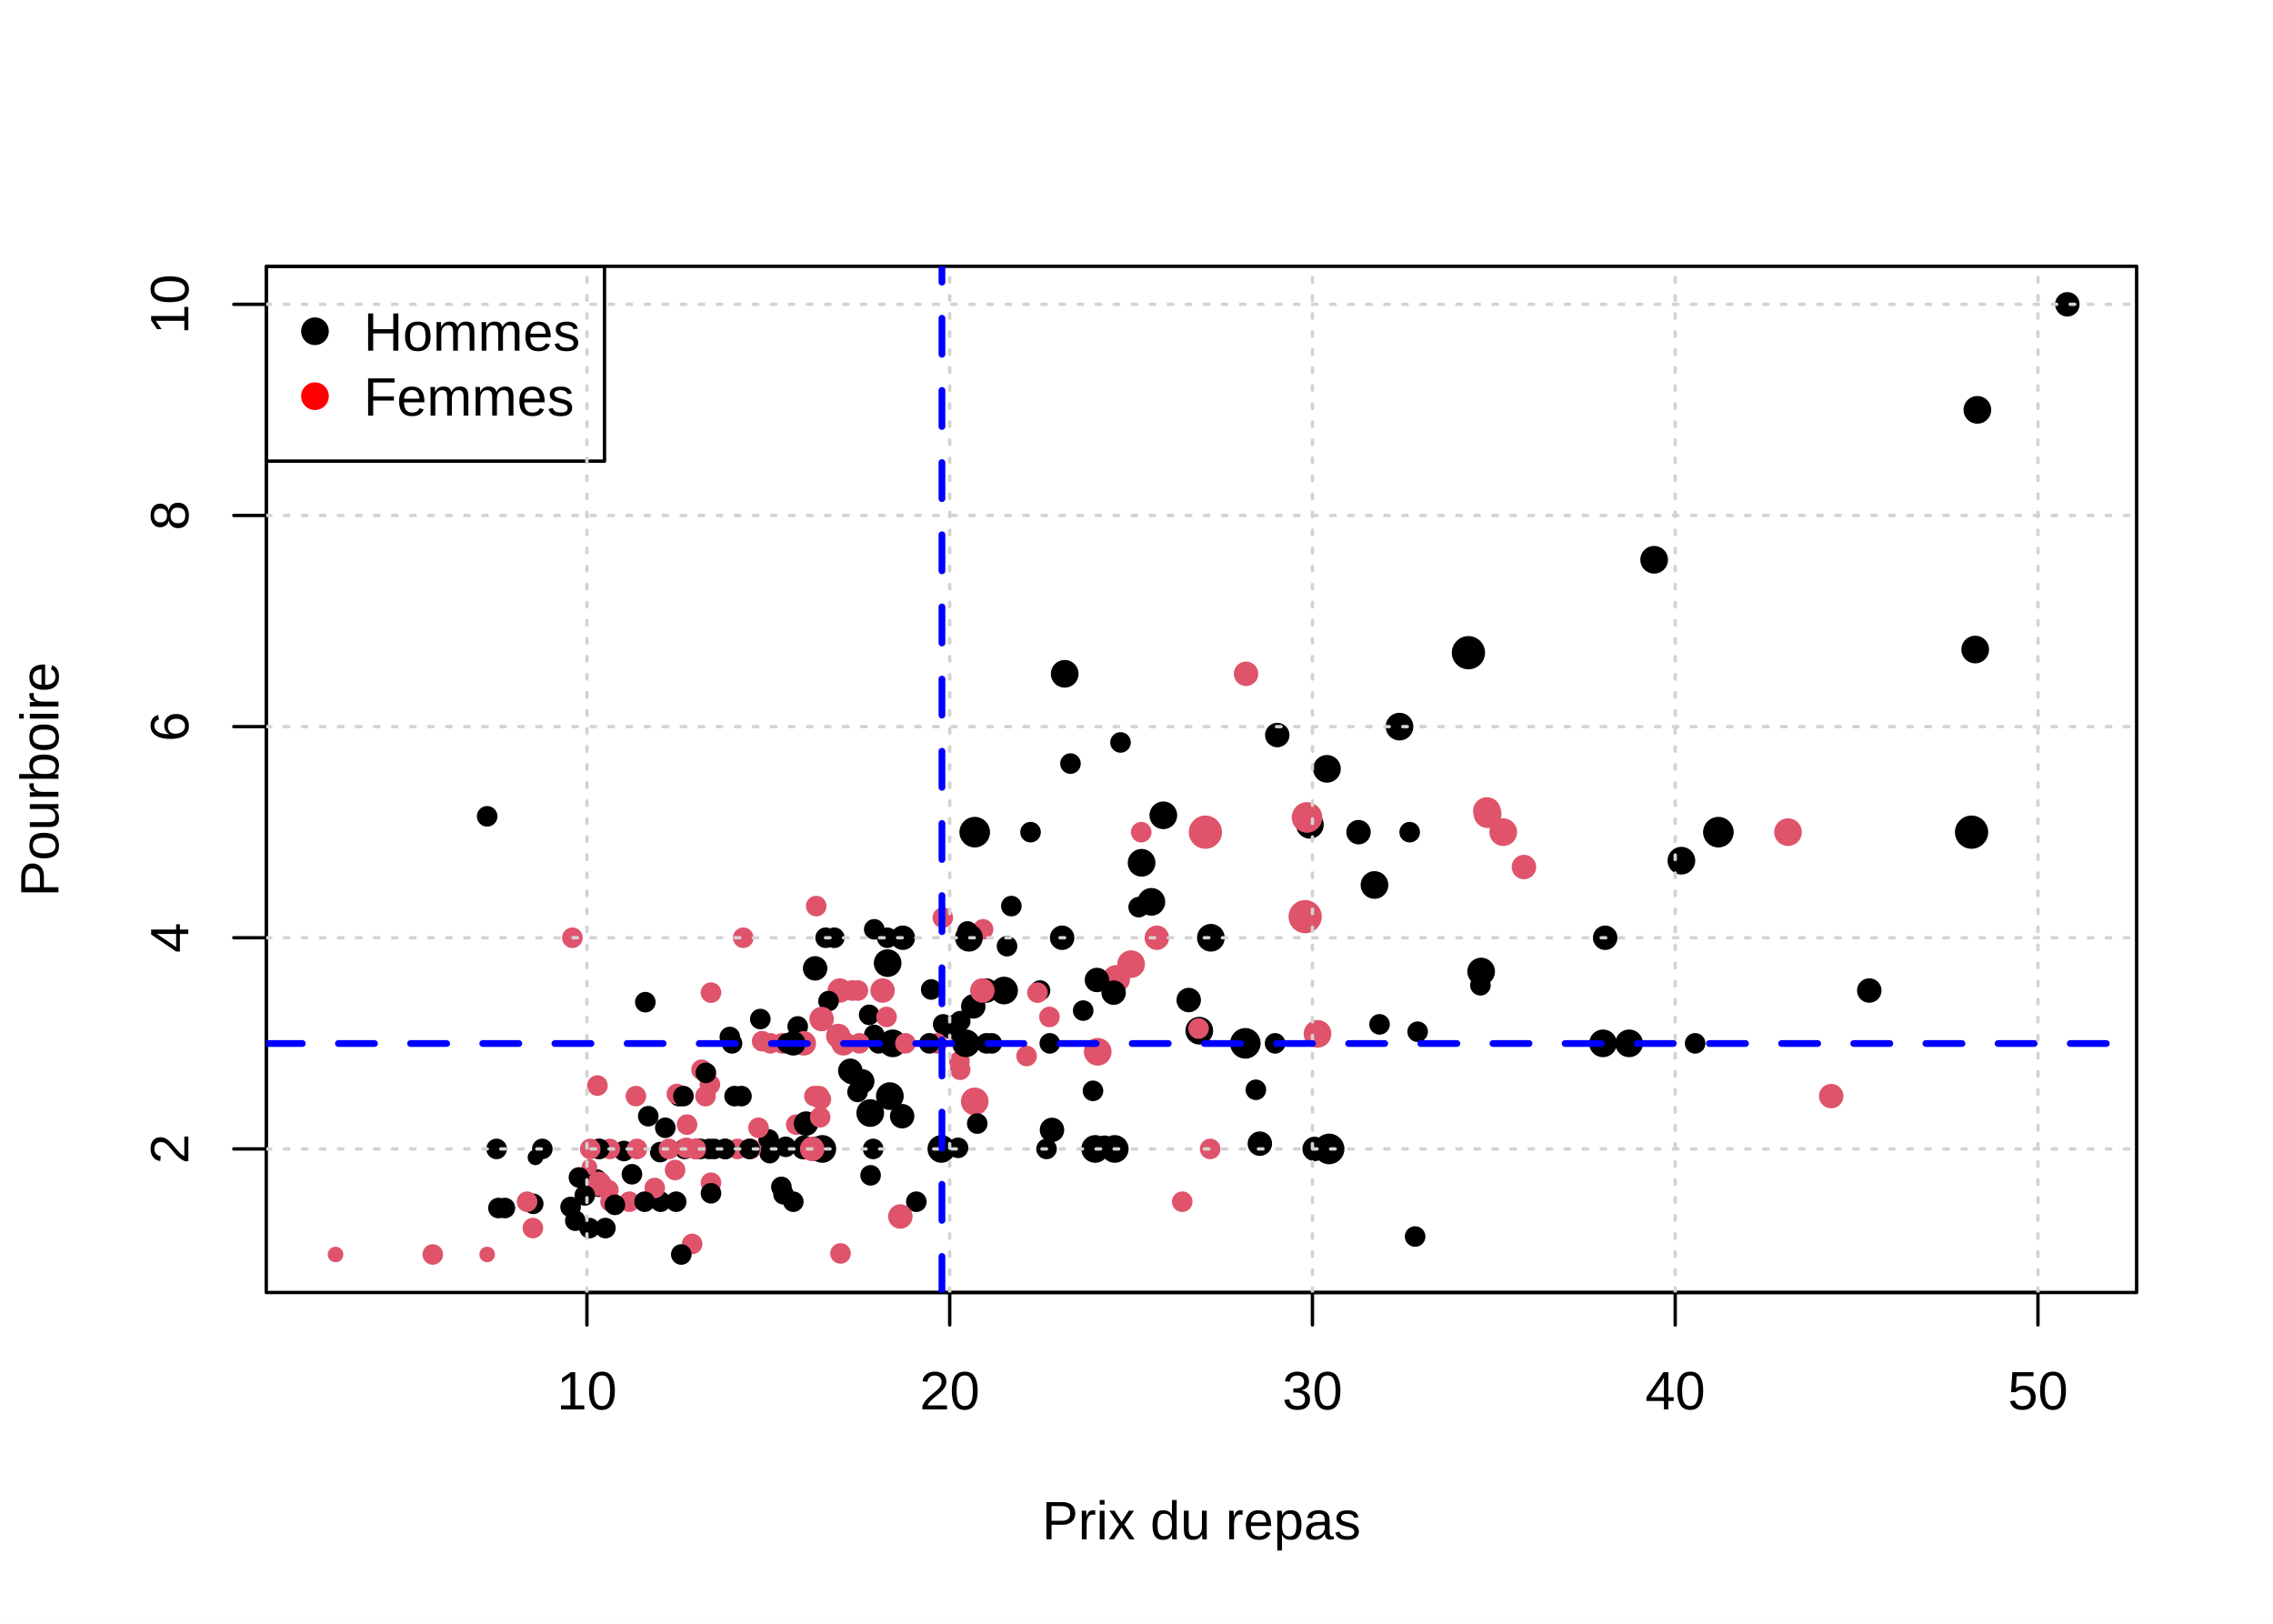
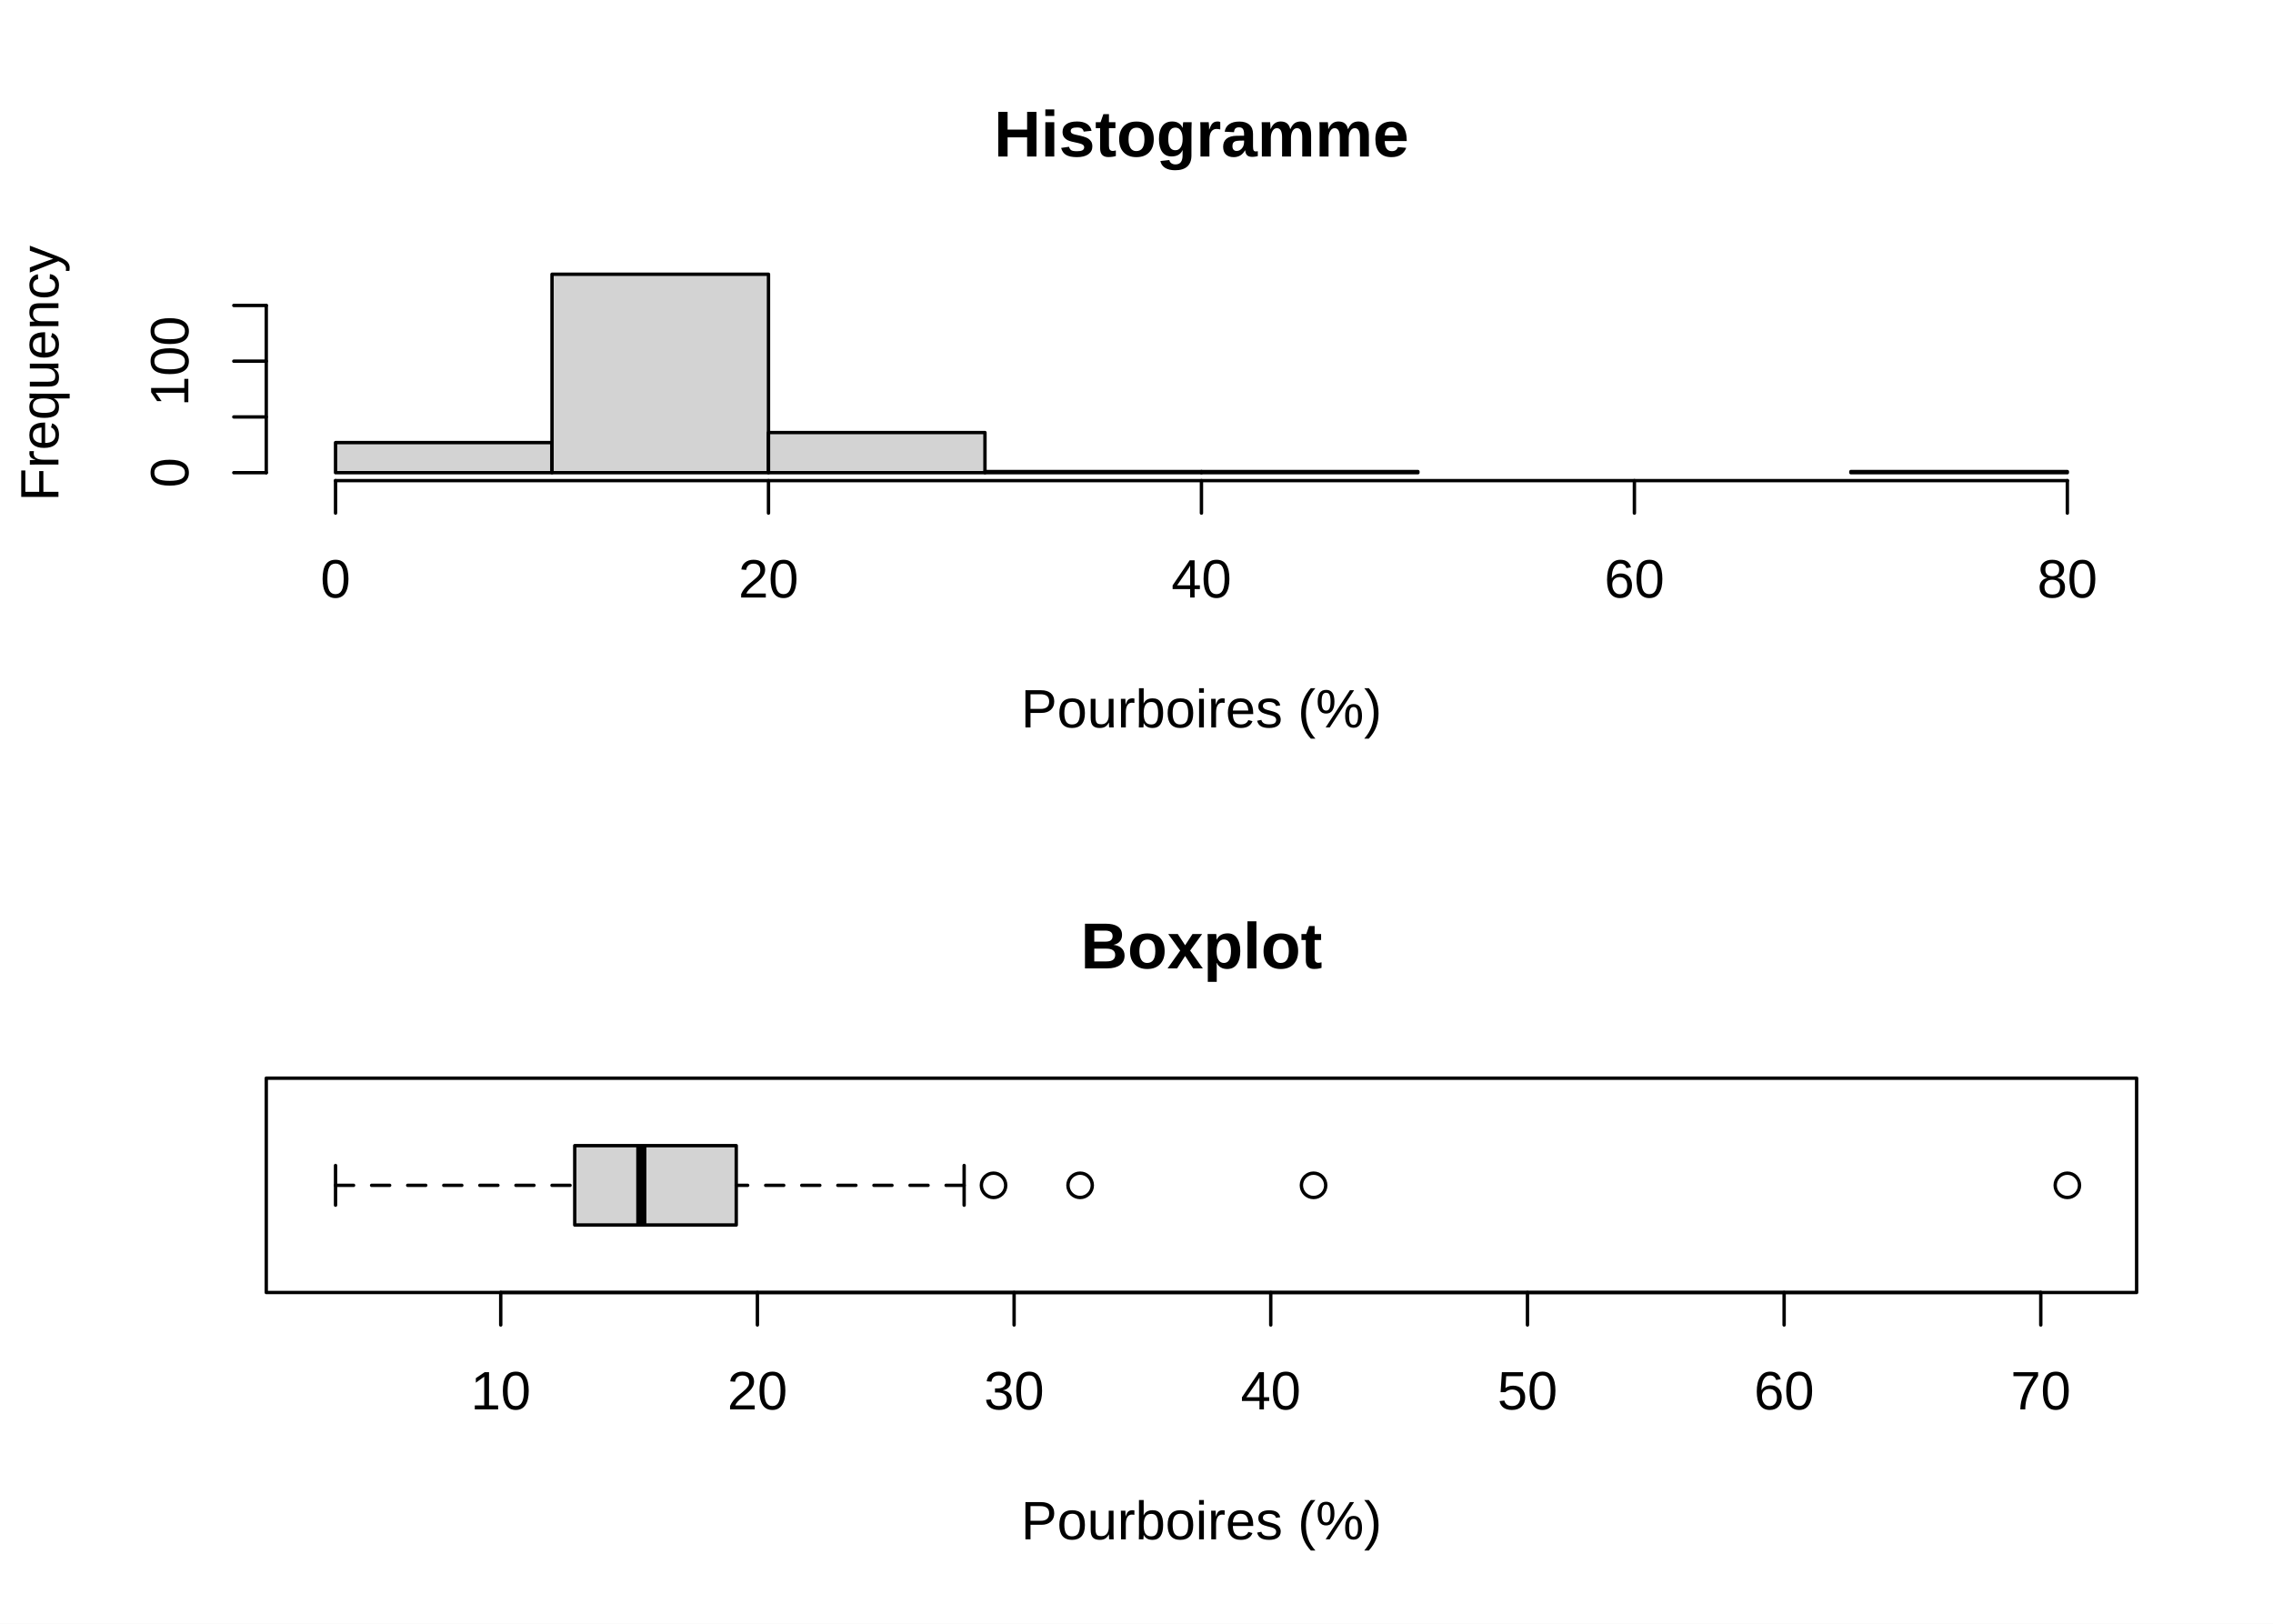
<svg xmlns="http://www.w3.org/2000/svg" class="svglite" width="504.00pt" height="360.00pt" viewBox="0 0 504.00 360.00">
  <defs>
    <style type="text/css">
    .svglite line, .svglite polyline, .svglite polygon, .svglite path, .svglite rect, .svglite circle {
      fill: none;
      stroke: #000000;
      stroke-linecap: round;
      stroke-linejoin: round;
      stroke-miterlimit: 10.00;
    }
  </style>
  </defs>
  <rect width="100%" height="100%" style="stroke: none; fill: #FFFFFF;" />
  <defs>
    <clipPath id="cpMC4wMHw1MDQuMDB8MC4wMHwzNjAuMDA=">
      <rect x="0.00" y="0.00" width="504.00" height="360.00" />
    </clipPath>
  </defs>
  <g clip-path="url(#cpMC4wMHw1MDQuMDB8MC4wMHwzNjAuMDA=)">
-     <line x1="130.14" y1="286.56" x2="451.88" y2="286.56" style="stroke-width: 0.75;" />
-     <line x1="130.14" y1="286.56" x2="130.14" y2="293.76" style="stroke-width: 0.75;" />
-     <line x1="210.58" y1="286.56" x2="210.58" y2="293.76" style="stroke-width: 0.75;" />
-     <line x1="291.01" y1="286.56" x2="291.01" y2="293.76" style="stroke-width: 0.75;" />
-     <line x1="371.45" y1="286.56" x2="371.45" y2="293.76" style="stroke-width: 0.75;" />
-     <line x1="451.88" y1="286.56" x2="451.88" y2="293.76" style="stroke-width: 0.75;" />
-     <text x="130.14" y="312.48" text-anchor="middle" style="font-size: 12.00px; font-family: Arial;" textLength="13.35px" lengthAdjust="spacingAndGlyphs">10</text>
-     <text x="210.58" y="312.48" text-anchor="middle" style="font-size: 12.00px; font-family: Arial;" textLength="13.35px" lengthAdjust="spacingAndGlyphs">20</text>
-     <text x="291.01" y="312.48" text-anchor="middle" style="font-size: 12.00px; font-family: Arial;" textLength="13.35px" lengthAdjust="spacingAndGlyphs">30</text>
-     <text x="371.45" y="312.48" text-anchor="middle" style="font-size: 12.00px; font-family: Arial;" textLength="13.35px" lengthAdjust="spacingAndGlyphs">40</text>
-     <text x="451.88" y="312.48" text-anchor="middle" style="font-size: 12.00px; font-family: Arial;" textLength="13.35px" lengthAdjust="spacingAndGlyphs">50</text>
-     <line x1="59.04" y1="254.73" x2="59.04" y2="67.47" style="stroke-width: 0.75;" />
-     <line x1="59.04" y1="254.73" x2="51.84" y2="254.73" style="stroke-width: 0.75;" />
-     <line x1="59.04" y1="207.91" x2="51.84" y2="207.91" style="stroke-width: 0.75;" />
-     <line x1="59.04" y1="161.10" x2="51.84" y2="161.10" style="stroke-width: 0.75;" />
-     <line x1="59.04" y1="114.28" x2="51.84" y2="114.28" style="stroke-width: 0.75;" />
-     <line x1="59.04" y1="67.47" x2="51.84" y2="67.47" style="stroke-width: 0.75;" />
-     <text transform="translate(41.76,254.73) rotate(-90)" text-anchor="middle" style="font-size: 12.00px; font-family: Arial;" textLength="6.67px" lengthAdjust="spacingAndGlyphs">2</text>
-     <text transform="translate(41.76,207.91) rotate(-90)" text-anchor="middle" style="font-size: 12.00px; font-family: Arial;" textLength="6.67px" lengthAdjust="spacingAndGlyphs">4</text>
-     <text transform="translate(41.76,161.10) rotate(-90)" text-anchor="middle" style="font-size: 12.00px; font-family: Arial;" textLength="6.67px" lengthAdjust="spacingAndGlyphs">6</text>
-     <text transform="translate(41.76,114.28) rotate(-90)" text-anchor="middle" style="font-size: 12.00px; font-family: Arial;" textLength="6.67px" lengthAdjust="spacingAndGlyphs">8</text>
-     <text transform="translate(41.76,67.47) rotate(-90)" text-anchor="middle" style="font-size: 12.00px; font-family: Arial;" textLength="13.35px" lengthAdjust="spacingAndGlyphs">10</text>
-     <polyline points="59.04,286.56 473.76,286.56 473.76,59.04 59.04,59.04 59.04,286.56 " style="stroke-width: 0.75;" />
-     <text x="266.40" y="341.28" text-anchor="middle" style="font-size: 12.00px; font-family: Arial;" textLength="70.70px" lengthAdjust="spacingAndGlyphs">Prix du repas</text>
-     <text transform="translate(12.96,172.80) rotate(-90)" text-anchor="middle" style="font-size: 12.00px; font-family: Arial;" textLength="52.03px" lengthAdjust="spacingAndGlyphs">Pourboire</text>
+ </g>
+   <defs>
+     <clipPath id="cpMC4wMHw1MDQuMDB8MC4wMHwxODAuMDA=">
+       <rect x="0.00" y="0.00" width="504.00" height="180.00" />
+     </clipPath>
+   </defs>
+   <g clip-path="url(#cpMC4wMHw1MDQuMDB8MC4wMHwxODAuMDA=)">
+     <text x="266.40" y="34.70" text-anchor="middle" style="font-size: 14.40px; font-weight: bold; font-family: Arial;" textLength="91.97px" lengthAdjust="spacingAndGlyphs">Histogramme</text>
+     <text x="266.40" y="161.28" text-anchor="middle" style="font-size: 12.00px; font-family: Arial;" textLength="80.03px" lengthAdjust="spacingAndGlyphs">Pourboires (%)</text>
+     <text transform="translate(12.96,82.80) rotate(-90)" text-anchor="middle" style="font-size: 12.00px; font-family: Arial;" textLength="56.69px" lengthAdjust="spacingAndGlyphs">Frequency</text>
+   </g>
+   <g clip-path="url(#cpMC4wMHw1MDQuMDB8MC4wMHwzNjAuMDA=)">
+     <line x1="74.40" y1="106.56" x2="458.40" y2="106.56" style="stroke-width: 0.75;" />
+     <line x1="74.40" y1="106.56" x2="74.40" y2="113.76" style="stroke-width: 0.75;" />
+     <line x1="170.40" y1="106.56" x2="170.40" y2="113.76" style="stroke-width: 0.75;" />
+     <line x1="266.40" y1="106.56" x2="266.40" y2="113.76" style="stroke-width: 0.75;" />
+     <line x1="362.40" y1="106.56" x2="362.40" y2="113.76" style="stroke-width: 0.75;" />
+     <line x1="458.40" y1="106.56" x2="458.40" y2="113.76" style="stroke-width: 0.75;" />
+     <text x="74.40" y="132.48" text-anchor="middle" style="font-size: 12.00px; font-family: Arial;" textLength="6.67px" lengthAdjust="spacingAndGlyphs">0</text>
+     <text x="170.40" y="132.48" text-anchor="middle" style="font-size: 12.00px; font-family: Arial;" textLength="13.35px" lengthAdjust="spacingAndGlyphs">20</text>
+     <text x="266.40" y="132.48" text-anchor="middle" style="font-size: 12.00px; font-family: Arial;" textLength="13.35px" lengthAdjust="spacingAndGlyphs">40</text>
+     <text x="362.40" y="132.48" text-anchor="middle" style="font-size: 12.00px; font-family: Arial;" textLength="13.35px" lengthAdjust="spacingAndGlyphs">60</text>
+     <text x="458.40" y="132.48" text-anchor="middle" style="font-size: 12.00px; font-family: Arial;" textLength="13.35px" lengthAdjust="spacingAndGlyphs">80</text>
+     <line x1="59.04" y1="104.80" x2="59.04" y2="67.72" style="stroke-width: 0.75;" />
+     <line x1="59.04" y1="104.80" x2="51.84" y2="104.80" style="stroke-width: 0.75;" />
+     <line x1="59.04" y1="92.44" x2="51.84" y2="92.44" style="stroke-width: 0.75;" />
+     <line x1="59.04" y1="80.08" x2="51.84" y2="80.08" style="stroke-width: 0.75;" />
+     <line x1="59.04" y1="67.72" x2="51.84" y2="67.72" style="stroke-width: 0.75;" />
+     <text transform="translate(41.76,104.80) rotate(-90)" text-anchor="middle" style="font-size: 12.00px; font-family: Arial;" textLength="6.67px" lengthAdjust="spacingAndGlyphs">0</text>
+     <text transform="translate(41.76,80.08) rotate(-90)" text-anchor="middle" style="font-size: 12.00px; font-family: Arial;" textLength="20.02px" lengthAdjust="spacingAndGlyphs">100</text>
  </g>
  <defs>
-     <clipPath id="cpNTkuMDR8NDczLjc2fDU5LjA0fDI4Ni41Ng==">
-       <rect x="59.04" y="59.04" width="414.72" height="227.52" />
+     <clipPath id="cpNTkuMDR8NDczLjc2fDU5LjA0fDEwNi41Ng==">
+       <rect x="59.04" y="59.04" width="414.72" height="47.52" />
    </clipPath>
  </defs>
-   <g clip-path="url(#cpNTkuMDR8NDczLjc2fDU5LjA0fDI4Ni41Ng==)">
-     <circle cx="186.37" cy="277.90" r="1.91" style="stroke-width: 0.75; stroke: #DF536B; fill: #DF536B;" />
-     <circle cx="132.88" cy="262.68" r="2.34" style="stroke-width: 0.75; fill: #000000;" />
-     <circle cx="218.70" cy="219.61" r="2.34" style="stroke-width: 0.75; fill: #000000;" />
-     <circle cx="240.18" cy="224.06" r="1.91" style="stroke-width: 0.75; fill: #000000;" />
-     <circle cx="247.50" cy="217.04" r="2.70" style="stroke-width: 0.75; stroke: #DF536B; fill: #DF536B;" />
-     <circle cx="253.13" cy="191.29" r="2.70" style="stroke-width: 0.75; fill: #000000;" />
-     <circle cx="120.25" cy="254.73" r="1.91" style="stroke-width: 0.75; fill: #000000;" />
-     <circle cx="265.92" cy="228.51" r="2.70" style="stroke-width: 0.75; fill: #000000;" />
-     <circle cx="170.68" cy="255.66" r="1.91" style="stroke-width: 0.75; fill: #000000;" />
-     <circle cx="168.59" cy="225.93" r="1.91" style="stroke-width: 0.75; fill: #000000;" />
-     <circle cx="132.31" cy="261.51" r="1.91" style="stroke-width: 0.75; fill: #000000;" />
-     <circle cx="333.32" cy="184.50" r="2.70" style="stroke-width: 0.75; stroke: #DF536B; fill: #DF536B;" />
-     <circle cx="173.74" cy="264.79" r="1.91" style="stroke-width: 0.75; fill: #000000;" />
-     <circle cx="197.95" cy="231.32" r="2.70" style="stroke-width: 0.75; fill: #000000;" />
-     <circle cx="168.99" cy="230.85" r="1.91" style="stroke-width: 0.75; stroke: #DF536B; fill: #DF536B;" />
-     <circle cx="223.29" cy="209.78" r="1.91" style="stroke-width: 0.75; fill: #000000;" />
-     <circle cx="132.80" cy="262.45" r="2.34" style="stroke-width: 0.75; stroke: #DF536B; fill: #DF536B;" />
-     <circle cx="180.74" cy="214.70" r="2.34" style="stroke-width: 0.75; fill: #000000;" />
-     <circle cx="186.21" cy="219.61" r="2.34" style="stroke-width: 0.75; stroke: #DF536B; fill: #DF536B;" />
-     <circle cx="215.81" cy="223.13" r="2.34" style="stroke-width: 0.75; fill: #000000;" />
-     <circle cx="193.85" cy="206.04" r="1.91" style="stroke-width: 0.75; fill: #000000;" />
-     <circle cx="212.91" cy="237.17" r="1.91" style="stroke-width: 0.75; stroke: #DF536B; fill: #DF536B;" />
-     <circle cx="176.55" cy="249.34" r="1.91" style="stroke-width: 0.75; stroke: #DF536B; fill: #DF536B;" />
-     <circle cx="366.78" cy="124.11" r="2.70" style="stroke-width: 0.75; fill: #000000;" />
-     <circle cx="209.13" cy="227.11" r="1.91" style="stroke-width: 0.75; fill: #000000;" />
-     <circle cx="192.96" cy="246.77" r="2.70" style="stroke-width: 0.75; fill: #000000;" />
-     <circle cx="157.25" cy="254.73" r="1.91" style="stroke-width: 0.75; fill: #000000;" />
-     <circle cx="151.78" cy="254.73" r="1.91" style="stroke-width: 0.75; fill: #000000;" />
-     <circle cx="224.25" cy="200.89" r="1.91" style="stroke-width: 0.75; fill: #000000;" />
-     <circle cx="207.76" cy="231.32" r="1.91" style="stroke-width: 0.75; stroke: #DF536B; fill: #DF536B;" />
-     <circle cx="126.52" cy="267.60" r="1.91" style="stroke-width: 0.75; fill: #000000;" />
-     <circle cx="197.31" cy="243.02" r="2.70" style="stroke-width: 0.75; fill: #000000;" />
-     <circle cx="170.84" cy="231.32" r="1.91" style="stroke-width: 0.75; stroke: #DF536B; fill: #DF536B;" />
-     <circle cx="216.13" cy="244.19" r="2.70" style="stroke-width: 0.75; stroke: #DF536B; fill: #DF536B;" />
-     <circle cx="192.72" cy="225.00" r="1.91" style="stroke-width: 0.75; fill: #000000;" />
-     <circle cx="243.23" cy="217.27" r="2.34" style="stroke-width: 0.75; fill: #000000;" />
-     <circle cx="180.90" cy="254.73" r="2.34" style="stroke-width: 0.75; fill: #000000;" />
-     <circle cx="185.88" cy="229.68" r="2.34" style="stroke-width: 0.75; stroke: #DF536B; fill: #DF536B;" />
-     <circle cx="200.04" cy="247.47" r="2.34" style="stroke-width: 0.75; fill: #000000;" />
-     <circle cx="301.23" cy="184.50" r="2.34" style="stroke-width: 0.75; fill: #000000;" />
-     <circle cx="178.73" cy="249.11" r="2.34" style="stroke-width: 0.75; fill: #000000;" />
-     <circle cx="190.15" cy="242.09" r="1.91" style="stroke-width: 0.75; fill: #000000;" />
-     <circle cx="161.83" cy="229.91" r="1.91" style="stroke-width: 0.75; fill: #000000;" />
-     <circle cx="127.57" cy="270.64" r="1.91" style="stroke-width: 0.75; fill: #000000;" />
-     <circle cx="294.23" cy="170.46" r="2.70" style="stroke-width: 0.75; fill: #000000;" />
-     <circle cx="196.82" cy="231.32" r="1.91" style="stroke-width: 0.75; fill: #000000;" />
-     <circle cx="228.51" cy="184.50" r="1.91" style="stroke-width: 0.75; fill: #000000;" />
-     <circle cx="310.32" cy="161.10" r="2.70" style="stroke-width: 0.75; fill: #000000;" />
-     <circle cx="279.35" cy="253.56" r="2.34" style="stroke-width: 0.75; fill: #000000;" />
-     <circle cx="194.81" cy="231.32" r="1.91" style="stroke-width: 0.75; fill: #000000;" />
-     <circle cx="150.57" cy="243.02" r="1.91" style="stroke-width: 0.75; fill: #000000;" />
-     <circle cx="132.47" cy="240.68" r="1.91" style="stroke-width: 0.75; stroke: #DF536B; fill: #DF536B;" />
-     <circle cx="329.70" cy="179.82" r="2.70" style="stroke-width: 0.75; stroke: #DF536B; fill: #DF536B;" />
-     <circle cx="129.66" cy="265.03" r="1.91" style="stroke-width: 0.75; fill: #000000;" />
-     <circle cx="255.30" cy="199.95" r="2.70" style="stroke-width: 0.75; fill: #000000;" />
-     <circle cx="206.48" cy="219.38" r="1.91" style="stroke-width: 0.75; fill: #000000;" />
-     <circle cx="355.44" cy="231.32" r="2.70" style="stroke-width: 0.75; fill: #000000;" />
-     <circle cx="262.14" cy="266.43" r="1.91" style="stroke-width: 0.75; stroke: #DF536B; fill: #DF536B;" />
-     <circle cx="140.12" cy="260.34" r="1.91" style="stroke-width: 0.75; fill: #000000;" />
-     <circle cx="437.97" cy="144.01" r="2.70" style="stroke-width: 0.75; fill: #000000;" />
-     <circle cx="212.91" cy="226.40" r="1.91" style="stroke-width: 0.75; fill: #000000;" />
-     <circle cx="160.79" cy="254.73" r="1.91" style="stroke-width: 0.75; fill: #000000;" />
-     <circle cx="138.35" cy="255.19" r="1.91" style="stroke-width: 0.75; fill: #000000;" />
-     <circle cx="196.82" cy="213.53" r="2.70" style="stroke-width: 0.75; fill: #000000;" />
-     <circle cx="191.19" cy="239.75" r="2.34" style="stroke-width: 0.75; fill: #000000;" />
-     <circle cx="211.22" cy="227.81" r="2.34" style="stroke-width: 0.75; fill: #000000;" />
-     <circle cx="182.02" cy="243.72" r="1.91" style="stroke-width: 0.75; stroke: #DF536B; fill: #DF536B;" />
-     <circle cx="74.40" cy="278.13" r="1.35" style="stroke-width: 0.75; stroke: #DF536B; fill: #DF536B;" />
-     <circle cx="212.43" cy="254.49" r="1.91" style="stroke-width: 0.75; fill: #000000;" />
-     <circle cx="170.44" cy="252.62" r="1.91" style="stroke-width: 0.75; fill: #000000;" />
-     <circle cx="146.39" cy="255.43" r="1.91" style="stroke-width: 0.75; fill: #000000;" />
-     <circle cx="187.01" cy="231.32" r="2.34" style="stroke-width: 0.75; stroke: #DF536B; fill: #DF536B;" />
-     <circle cx="265.76" cy="228.04" r="1.91" style="stroke-width: 0.75; stroke: #DF536B; fill: #DF536B;" />
-     <circle cx="253.05" cy="184.50" r="1.91" style="stroke-width: 0.75; stroke: #DF536B; fill: #DF536B;" />
-     <circle cx="168.19" cy="250.04" r="1.91" style="stroke-width: 0.75; stroke: #DF536B; fill: #DF536B;" />
-     <circle cx="134.24" cy="272.28" r="1.91" style="stroke-width: 0.75; fill: #000000;" />
-     <circle cx="193.85" cy="229.45" r="1.91" style="stroke-width: 0.75; fill: #000000;" />
-     <circle cx="268.49" cy="207.91" r="2.70" style="stroke-width: 0.75; fill: #000000;" />
-     <circle cx="232.78" cy="231.32" r="1.91" style="stroke-width: 0.75; fill: #000000;" />
-     <circle cx="188.78" cy="238.11" r="1.91" style="stroke-width: 0.75; fill: #000000;" />
-     <circle cx="206.07" cy="231.32" r="1.91" style="stroke-width: 0.75; fill: #000000;" />
-     <circle cx="183.71" cy="221.96" r="1.91" style="stroke-width: 0.75; fill: #000000;" />
-     <circle cx="130.70" cy="258.71" r="1.35" style="stroke-width: 0.75; stroke: #DF536B; fill: #DF536B;" />
-     <circle cx="312.57" cy="184.50" r="1.91" style="stroke-width: 0.75; fill: #000000;" />
-     <circle cx="178.24" cy="254.02" r="1.91" style="stroke-width: 0.75; fill: #000000;" />
-     <circle cx="329.86" cy="180.52" r="2.70" style="stroke-width: 0.75; stroke: #DF536B; fill: #DF536B;" />
-     <circle cx="154.51" cy="254.73" r="1.91" style="stroke-width: 0.75; fill: #000000;" />
-     <circle cx="196.74" cy="207.91" r="1.91" style="stroke-width: 0.75; fill: #000000;" />
-     <circle cx="248.46" cy="164.61" r="1.91" style="stroke-width: 0.75; fill: #000000;" />
-     <circle cx="219.91" cy="231.32" r="1.91" style="stroke-width: 0.75; fill: #000000;" />
-     <circle cx="282.73" cy="231.32" r="1.91" style="stroke-width: 0.75; fill: #000000;" />
-     <circle cx="230.61" cy="219.61" r="1.91" style="stroke-width: 0.75; fill: #000000;" />
-     <circle cx="95.96" cy="278.13" r="1.91" style="stroke-width: 0.75; stroke: #DF536B; fill: #DF536B;" />
-     <circle cx="180.98" cy="200.89" r="1.91" style="stroke-width: 0.75; stroke: #DF536B; fill: #DF536B;" />
-     <circle cx="232.70" cy="225.47" r="1.91" style="stroke-width: 0.75; stroke: #DF536B; fill: #DF536B;" />
-     <circle cx="372.82" cy="190.82" r="2.70" style="stroke-width: 0.75; fill: #000000;" />
-     <circle cx="269.13" cy="207.91" r="1.91" style="stroke-width: 0.75; fill: #000000;" />
-     <circle cx="146.47" cy="266.43" r="1.91" style="stroke-width: 0.75; fill: #000000;" />
-     <circle cx="218.70" cy="231.32" r="1.91" style="stroke-width: 0.75; fill: #000000;" />
-     <circle cx="149.93" cy="266.43" r="1.91" style="stroke-width: 0.75; fill: #000000;" />
-     <circle cx="141.00" cy="243.02" r="1.91" style="stroke-width: 0.75; stroke: #DF536B; fill: #DF536B;" />
-     <circle cx="173.42" cy="231.32" r="1.91" style="stroke-width: 0.75; stroke: #DF536B; fill: #DF536B;" />
-     <circle cx="406.04" cy="243.02" r="2.34" style="stroke-width: 0.75; stroke: #DF536B; fill: #DF536B;" />
-     <circle cx="230.04" cy="220.08" r="1.91" style="stroke-width: 0.75; stroke: #DF536B; fill: #DF536B;" />
-     <circle cx="217.98" cy="206.04" r="1.91" style="stroke-width: 0.75; stroke: #DF536B; fill: #DF536B;" />
-     <circle cx="173.26" cy="263.15" r="1.91" style="stroke-width: 0.75; fill: #000000;" />
-     <circle cx="214.52" cy="206.51" r="1.91" style="stroke-width: 0.75; fill: #000000;" />
-     <circle cx="252.48" cy="201.12" r="1.91" style="stroke-width: 0.75; fill: #000000;" />
-     <circle cx="196.42" cy="213.53" r="1.91" style="stroke-width: 0.75; fill: #000000;" />
-     <circle cx="164.81" cy="207.91" r="1.91" style="stroke-width: 0.75; stroke: #DF536B; fill: #DF536B;" />
-     <circle cx="162.32" cy="231.32" r="1.91" style="stroke-width: 0.75; fill: #000000;" />
-     <circle cx="108.02" cy="278.13" r="1.35" style="stroke-width: 0.75; stroke: #DF536B; fill: #DF536B;" />
-     <circle cx="355.92" cy="207.91" r="2.34" style="stroke-width: 0.75; fill: #000000;" />
-     <circle cx="242.35" cy="241.85" r="1.91" style="stroke-width: 0.75; fill: #000000;" />
-     <circle cx="256.51" cy="207.91" r="2.34" style="stroke-width: 0.75; stroke: #DF536B; fill: #DF536B;" />
-     <circle cx="188.94" cy="219.61" r="1.91" style="stroke-width: 0.75; stroke: #DF536B; fill: #DF536B;" />
-     <circle cx="290.45" cy="182.87" r="2.70" style="stroke-width: 0.75; fill: #000000;" />
-     <circle cx="135.37" cy="266.43" r="1.91" style="stroke-width: 0.75; stroke: #DF536B; fill: #DF536B;" />
-     <circle cx="149.69" cy="259.41" r="1.91" style="stroke-width: 0.75; stroke: #DF536B; fill: #DF536B;" />
-     <circle cx="243.40" cy="233.19" r="2.70" style="stroke-width: 0.75; stroke: #DF536B; fill: #DF536B;" />
-     <circle cx="143.74" cy="247.47" r="1.91" style="stroke-width: 0.75; fill: #000000;" />
-     <circle cx="157.65" cy="262.22" r="1.91" style="stroke-width: 0.75; stroke: #DF536B; fill: #DF536B;" />
-     <circle cx="164.41" cy="243.02" r="1.91" style="stroke-width: 0.75; fill: #000000;" />
-     <circle cx="178.00" cy="254.73" r="1.91" style="stroke-width: 0.75; fill: #000000;" />
-     <circle cx="150.09" cy="242.55" r="1.91" style="stroke-width: 0.75; stroke: #DF536B; fill: #DF536B;" />
-     <circle cx="289.40" cy="203.23" r="3.31" style="stroke-width: 0.75; stroke: #DF536B; fill: #DF536B;" />
-     <circle cx="118.24" cy="266.90" r="1.91" style="stroke-width: 0.75; fill: #000000;" />
-     <circle cx="166.50" cy="254.73" r="1.91" style="stroke-width: 0.75; stroke: #DF536B; fill: #DF536B;" />
-     <circle cx="141.24" cy="254.73" r="1.91" style="stroke-width: 0.75; stroke: #DF536B; fill: #DF536B;" />
-     <circle cx="233.26" cy="250.51" r="2.34" style="stroke-width: 0.75; fill: #000000;" />
-     <circle cx="203.18" cy="266.43" r="1.91" style="stroke-width: 0.75; fill: #000000;" />
-     <circle cx="212.75" cy="235.30" r="1.91" style="stroke-width: 0.75; stroke: #DF536B; fill: #DF536B;" />
-     <circle cx="139.55" cy="266.43" r="1.91" style="stroke-width: 0.75; stroke: #DF536B; fill: #DF536B;" />
-     <circle cx="148.32" cy="254.73" r="1.91" style="stroke-width: 0.75; stroke: #DF536B; fill: #DF536B;" />
-     <circle cx="196.58" cy="225.47" r="1.91" style="stroke-width: 0.75; stroke: #DF536B; fill: #DF536B;" />
-     <circle cx="118.16" cy="272.28" r="1.91" style="stroke-width: 0.75; stroke: #DF536B; fill: #DF536B;" />
-     <circle cx="132.80" cy="254.73" r="1.91" style="stroke-width: 0.75; stroke: #DF536B; fill: #DF536B;" />
-     <circle cx="163.52" cy="254.73" r="1.91" style="stroke-width: 0.75; stroke: #DF536B; fill: #DF536B;" />
-     <circle cx="178.40" cy="254.73" r="1.91" style="stroke-width: 0.75; fill: #000000;" />
-     <circle cx="155.56" cy="237.17" r="1.91" style="stroke-width: 0.75; stroke: #DF536B; fill: #DF536B;" />
-     <circle cx="190.23" cy="219.61" r="1.91" style="stroke-width: 0.75; stroke: #DF536B; fill: #DF536B;" />
-     <circle cx="325.60" cy="144.71" r="3.31" style="stroke-width: 0.75; fill: #000000;" />
-     <circle cx="381.02" cy="184.50" r="3.02" style="stroke-width: 0.75; fill: #000000;" />
-     <circle cx="267.28" cy="184.50" r="3.31" style="stroke-width: 0.75; stroke: #DF536B; fill: #DF536B;" />
-     <circle cx="181.86" cy="247.70" r="1.91" style="stroke-width: 0.75; stroke: #DF536B; fill: #DF536B;" />
-     <circle cx="116.87" cy="266.43" r="1.91" style="stroke-width: 0.75; stroke: #DF536B; fill: #DF536B;" />
-     <circle cx="199.64" cy="269.71" r="2.34" style="stroke-width: 0.75; stroke: #DF536B; fill: #DF536B;" />
-     <circle cx="145.18" cy="263.39" r="1.91" style="stroke-width: 0.75; stroke: #DF536B; fill: #DF536B;" />
-     <circle cx="128.37" cy="261.05" r="1.91" style="stroke-width: 0.75; fill: #000000;" />
-     <circle cx="110.11" cy="254.73" r="1.91" style="stroke-width: 0.75; fill: #000000;" />
-     <circle cx="162.88" cy="243.02" r="1.91" style="stroke-width: 0.75; fill: #000000;" />
-     <circle cx="155.32" cy="254.73" r="1.91" style="stroke-width: 0.75; fill: #000000;" />
-     <circle cx="188.54" cy="237.40" r="2.34" style="stroke-width: 0.75; fill: #000000;" />
-     <circle cx="247.18" cy="254.73" r="2.70" style="stroke-width: 0.75; fill: #000000;" />
-     <circle cx="208.73" cy="254.73" r="2.70" style="stroke-width: 0.75; fill: #000000;" />
-     <circle cx="289.81" cy="181.23" r="3.02" style="stroke-width: 0.75; stroke: #DF536B; fill: #DF536B;" />
-     <circle cx="437.16" cy="184.50" r="3.31" style="stroke-width: 0.75; fill: #000000;" />
-     <circle cx="250.80" cy="213.76" r="2.70" style="stroke-width: 0.75; stroke: #DF536B; fill: #DF536B;" />
-     <circle cx="157.41" cy="240.45" r="1.91" style="stroke-width: 0.75; stroke: #DF536B; fill: #DF536B;" />
-     <circle cx="182.34" cy="254.73" r="2.70" style="stroke-width: 0.75; fill: #000000;" />
-     <circle cx="222.64" cy="219.61" r="2.70" style="stroke-width: 0.75; fill: #000000;" />
-     <circle cx="151.54" cy="243.02" r="1.91" style="stroke-width: 0.75; fill: #000000;" />
-     <circle cx="180.09" cy="254.73" r="2.34" style="stroke-width: 0.75; stroke: #DF536B; fill: #DF536B;" />
-     <circle cx="160.79" cy="254.73" r="1.91" style="stroke-width: 0.75; fill: #000000;" />
-     <circle cx="190.55" cy="231.32" r="1.91" style="stroke-width: 0.75; stroke: #DF536B; fill: #DF536B;" />
-     <circle cx="246.93" cy="220.08" r="2.34" style="stroke-width: 0.75; fill: #000000;" />
-     <circle cx="216.69" cy="249.11" r="1.91" style="stroke-width: 0.75; fill: #000000;" />
-     <circle cx="304.77" cy="196.21" r="2.70" style="stroke-width: 0.75; fill: #000000;" />
-     <circle cx="134.89" cy="263.85" r="1.91" style="stroke-width: 0.75; stroke: #DF536B; fill: #DF536B;" />
-     <circle cx="135.21" cy="254.73" r="1.91" style="stroke-width: 0.75; stroke: #DF536B; fill: #DF536B;" />
-     <circle cx="458.40" cy="67.47" r="2.34" style="stroke-width: 0.75; fill: #000000;" />
-     <circle cx="176.88" cy="227.57" r="1.91" style="stroke-width: 0.75; fill: #000000;" />
-     <circle cx="108.02" cy="180.99" r="1.91" style="stroke-width: 0.75; fill: #000000;" />
-     <circle cx="305.89" cy="227.11" r="1.91" style="stroke-width: 0.75; fill: #000000;" />
-     <circle cx="185.00" cy="207.91" r="1.91" style="stroke-width: 0.75; fill: #000000;" />
-     <circle cx="314.34" cy="228.74" r="1.91" style="stroke-width: 0.75; fill: #000000;" />
-     <circle cx="193.61" cy="254.73" r="1.91" style="stroke-width: 0.75; fill: #000000;" />
-     <circle cx="166.18" cy="254.73" r="1.91" style="stroke-width: 0.75; fill: #000000;" />
-     <circle cx="126.92" cy="207.91" r="1.91" style="stroke-width: 0.75; stroke: #DF536B; fill: #DF536B;" />
-     <circle cx="328.26" cy="218.44" r="1.91" style="stroke-width: 0.75; fill: #000000;" />
-     <circle cx="328.42" cy="215.40" r="2.70" style="stroke-width: 0.75; fill: #000000;" />
-     <circle cx="237.36" cy="169.29" r="1.91" style="stroke-width: 0.75; fill: #000000;" />
-     <circle cx="414.48" cy="219.61" r="2.34" style="stroke-width: 0.75; fill: #000000;" />
-     <circle cx="236.08" cy="149.39" r="2.70" style="stroke-width: 0.75; fill: #000000;" />
-     <circle cx="375.87" cy="231.32" r="1.91" style="stroke-width: 0.75; fill: #000000;" />
-     <circle cx="216.13" cy="184.50" r="3.02" style="stroke-width: 0.75; fill: #000000;" />
-     <circle cx="217.82" cy="219.61" r="2.34" style="stroke-width: 0.75; stroke: #DF536B; fill: #DF536B;" />
-     <circle cx="294.71" cy="254.73" r="3.02" style="stroke-width: 0.75; fill: #000000;" />
-     <circle cx="195.70" cy="219.61" r="2.34" style="stroke-width: 0.75; stroke: #DF536B; fill: #DF536B;" />
-     <circle cx="235.51" cy="207.91" r="2.34" style="stroke-width: 0.75; fill: #000000;" />
-     <circle cx="175.91" cy="266.43" r="1.91" style="stroke-width: 0.75; fill: #000000;" />
-     <circle cx="209.05" cy="203.46" r="1.91" style="stroke-width: 0.75; stroke: #DF536B; fill: #DF536B;" />
-     <circle cx="278.47" cy="241.62" r="1.91" style="stroke-width: 0.75; fill: #000000;" />
-     <circle cx="174.22" cy="254.26" r="1.91" style="stroke-width: 0.75; fill: #000000;" />
-     <circle cx="183.07" cy="207.91" r="1.91" style="stroke-width: 0.75; fill: #000000;" />
-     <circle cx="110.52" cy="267.83" r="1.91" style="stroke-width: 0.75; fill: #000000;" />
-     <circle cx="132.88" cy="254.73" r="1.91" style="stroke-width: 0.75; fill: #000000;" />
-     <circle cx="396.46" cy="184.50" r="2.70" style="stroke-width: 0.75; stroke: #DF536B; fill: #DF536B;" />
-     <circle cx="154.27" cy="254.73" r="1.91" style="stroke-width: 0.75; stroke: #DF536B; fill: #DF536B;" />
-     <circle cx="158.37" cy="254.73" r="1.91" style="stroke-width: 0.75; fill: #000000;" />
-     <circle cx="200.20" cy="207.91" r="2.34" style="stroke-width: 0.75; fill: #000000;" />
-     <circle cx="152.18" cy="254.49" r="1.91" style="stroke-width: 0.75; stroke: #DF536B; fill: #DF536B;" />
-     <circle cx="154.27" cy="254.73" r="1.91" style="stroke-width: 0.75; stroke: #DF536B; fill: #DF536B;" />
-     <circle cx="181.62" cy="243.02" r="1.91" style="stroke-width: 0.75; stroke: #DF536B; fill: #DF536B;" />
-     <circle cx="214.84" cy="207.91" r="2.70" style="stroke-width: 0.75; fill: #000000;" />
-     <circle cx="182.18" cy="225.93" r="2.34" style="stroke-width: 0.75; stroke: #DF536B; fill: #DF536B;" />
-     <circle cx="263.58" cy="221.72" r="2.34" style="stroke-width: 0.75; fill: #000000;" />
-     <circle cx="361.23" cy="231.32" r="2.70" style="stroke-width: 0.75; fill: #000000;" />
-     <circle cx="244.92" cy="254.02" r="1.91" style="stroke-width: 0.75; fill: #000000;" />
-     <circle cx="152.34" cy="249.34" r="1.91" style="stroke-width: 0.75; stroke: #DF536B; fill: #DF536B;" />
-     <circle cx="291.50" cy="254.73" r="2.34" style="stroke-width: 0.75; fill: #000000;" />
-     <circle cx="257.95" cy="180.76" r="2.70" style="stroke-width: 0.75; fill: #000000;" />
-     <circle cx="438.45" cy="90.87" r="2.70" style="stroke-width: 0.75; fill: #000000;" />
-     <circle cx="156.44" cy="243.02" r="1.91" style="stroke-width: 0.75; stroke: #DF536B; fill: #DF536B;" />
-     <circle cx="276.29" cy="149.39" r="2.34" style="stroke-width: 0.75; stroke: #DF536B; fill: #DF536B;" />
-     <circle cx="153.47" cy="275.79" r="1.91" style="stroke-width: 0.75; stroke: #DF536B; fill: #DF536B;" />
-     <circle cx="276.13" cy="231.32" r="3.02" style="stroke-width: 0.75; fill: #000000;" />
-     <circle cx="142.93" cy="266.43" r="1.91" style="stroke-width: 0.75; fill: #000000;" />
-     <circle cx="111.96" cy="267.83" r="1.91" style="stroke-width: 0.75; fill: #000000;" />
-     <circle cx="292.14" cy="229.21" r="2.70" style="stroke-width: 0.75; stroke: #DF536B; fill: #DF536B;" />
-     <circle cx="147.52" cy="250.04" r="1.91" style="stroke-width: 0.75; fill: #000000;" />
-     <circle cx="157.65" cy="220.08" r="1.91" style="stroke-width: 0.75; stroke: #DF536B; fill: #DF536B;" />
-     <circle cx="118.72" cy="256.60" r="1.35" style="stroke-width: 0.75; fill: #000000;" />
-     <circle cx="178.24" cy="231.32" r="2.34" style="stroke-width: 0.75; stroke: #DF536B; fill: #DF536B;" />
-     <circle cx="157.65" cy="264.56" r="1.91" style="stroke-width: 0.75; fill: #000000;" />
-     <circle cx="180.58" cy="243.02" r="1.91" style="stroke-width: 0.75; stroke: #DF536B; fill: #DF536B;" />
-     <circle cx="130.87" cy="254.73" r="1.91" style="stroke-width: 0.75; stroke: #DF536B; fill: #DF536B;" />
-     <circle cx="214.20" cy="231.32" r="2.70" style="stroke-width: 0.75; fill: #000000;" />
-     <circle cx="156.52" cy="237.87" r="1.91" style="stroke-width: 0.75; fill: #000000;" />
-     <circle cx="227.63" cy="234.13" r="1.91" style="stroke-width: 0.75; stroke: #DF536B; fill: #DF536B;" />
-     <circle cx="242.83" cy="254.73" r="2.70" style="stroke-width: 0.75; fill: #000000;" />
-     <circle cx="175.91" cy="231.32" r="2.34" style="stroke-width: 0.75; fill: #000000;" />
-     <circle cx="143.09" cy="222.19" r="1.91" style="stroke-width: 0.75; fill: #000000;" />
-     <circle cx="136.34" cy="267.13" r="1.91" style="stroke-width: 0.75; fill: #000000;" />
-     <circle cx="174.62" cy="231.32" r="1.91" style="stroke-width: 0.75; fill: #000000;" />
-     <circle cx="130.70" cy="272.28" r="1.91" style="stroke-width: 0.75; fill: #000000;" />
-     <circle cx="151.06" cy="278.13" r="1.91" style="stroke-width: 0.75; fill: #000000;" />
-     <circle cx="313.78" cy="274.15" r="1.91" style="stroke-width: 0.75; fill: #000000;" />
-     <circle cx="337.91" cy="192.23" r="2.34" style="stroke-width: 0.75; stroke: #DF536B; fill: #DF536B;" />
-     <circle cx="283.21" cy="162.97" r="2.34" style="stroke-width: 0.75; fill: #000000;" />
-     <circle cx="268.33" cy="254.73" r="1.91" style="stroke-width: 0.75; stroke: #DF536B; fill: #DF536B;" />
-     <circle cx="232.05" cy="254.73" r="1.91" style="stroke-width: 0.75; fill: #000000;" />
-     <circle cx="193.04" cy="260.58" r="1.91" style="stroke-width: 0.75; fill: #000000;" />
-     <circle cx="200.76" cy="231.32" r="1.91" style="stroke-width: 0.75; stroke: #DF536B; fill: #DF536B;" />
-     <rect x="59.04" y="59.04" width="75.00" height="43.20" style="stroke-width: 0.75;" />
-     <circle cx="69.84" cy="73.44" r="2.70" style="stroke-width: 0.75; fill: #000000;" />
-     <circle cx="69.84" cy="87.84" r="2.70" style="stroke-width: 0.75; stroke: #FF0000; fill: #FF0000;" />
-     <text x="80.64" y="77.75" style="font-size: 12.00px; font-family: Arial;" textLength="48.00px" lengthAdjust="spacingAndGlyphs">Hommes</text>
-     <text x="80.64" y="92.15" style="font-size: 12.00px; font-family: Arial;" textLength="46.66px" lengthAdjust="spacingAndGlyphs">Femmes</text>
-     <line x1="130.14" y1="286.56" x2="130.14" y2="59.04" style="stroke-width: 0.75; stroke: #D3D3D3; stroke-dasharray: 1.00,3.00;" />
-     <line x1="210.58" y1="286.56" x2="210.58" y2="59.04" style="stroke-width: 0.75; stroke: #D3D3D3; stroke-dasharray: 1.00,3.00;" />
-     <line x1="291.01" y1="286.56" x2="291.01" y2="59.04" style="stroke-width: 0.75; stroke: #D3D3D3; stroke-dasharray: 1.00,3.00;" />
-     <line x1="371.45" y1="286.56" x2="371.45" y2="59.04" style="stroke-width: 0.75; stroke: #D3D3D3; stroke-dasharray: 1.00,3.00;" />
-     <line x1="451.88" y1="286.56" x2="451.88" y2="59.04" style="stroke-width: 0.75; stroke: #D3D3D3; stroke-dasharray: 1.00,3.00;" />
-     <line x1="59.04" y1="254.73" x2="473.76" y2="254.73" style="stroke-width: 0.75; stroke: #D3D3D3; stroke-dasharray: 1.00,3.00;" />
-     <line x1="59.04" y1="207.91" x2="473.76" y2="207.91" style="stroke-width: 0.75; stroke: #D3D3D3; stroke-dasharray: 1.00,3.00;" />
-     <line x1="59.04" y1="161.10" x2="473.76" y2="161.10" style="stroke-width: 0.75; stroke: #D3D3D3; stroke-dasharray: 1.00,3.00;" />
-     <line x1="59.04" y1="114.28" x2="473.76" y2="114.28" style="stroke-width: 0.75; stroke: #D3D3D3; stroke-dasharray: 1.00,3.00;" />
-     <line x1="59.04" y1="67.47" x2="473.76" y2="67.47" style="stroke-width: 0.75; stroke: #D3D3D3; stroke-dasharray: 1.00,3.00;" />
-     <line x1="208.86" y1="286.56" x2="208.86" y2="59.04" style="stroke-width: 1.50; stroke: #0000FF; stroke-dasharray: 8.00,8.00;" />
-     <line x1="59.04" y1="231.36" x2="473.76" y2="231.36" style="stroke-width: 1.50; stroke: #0000FF; stroke-dasharray: 8.00,8.00;" />
+   <g clip-path="url(#cpNTkuMDR8NDczLjc2fDU5LjA0fDEwNi41Ng==)">
+     <rect x="74.40" y="98.13" width="48.00" height="6.67" style="stroke-width: 0.75; fill: #D3D3D3;" />
+     <rect x="122.40" y="60.80" width="48.00" height="44.00" style="stroke-width: 0.75; fill: #D3D3D3;" />
+     <rect x="170.40" y="95.90" width="48.00" height="8.90" style="stroke-width: 0.75; fill: #D3D3D3;" />
+     <rect x="218.40" y="104.55" width="48.00" height="0.25" style="stroke-width: 0.75; fill: #D3D3D3;" />
+     <rect x="266.40" y="104.55" width="48.00" height="0.25" style="stroke-width: 0.75; fill: #D3D3D3;" />
+     <rect x="314.40" y="104.80" width="48.00" height="0.00" style="stroke-width: 0.75; fill: #D3D3D3;" />
+     <rect x="362.40" y="104.80" width="48.00" height="0.00" style="stroke-width: 0.75; fill: #D3D3D3;" />
+     <rect x="410.40" y="104.55" width="48.00" height="0.25" style="stroke-width: 0.75; fill: #D3D3D3;" />
+   </g>
+   <defs>
+     <clipPath id="cpNTkuMDR8NDczLjc2fDIzOS4wNHwyODYuNTY=">
+       <rect x="59.04" y="239.04" width="414.72" height="47.52" />
+     </clipPath>
+   </defs>
+   <g clip-path="url(#cpNTkuMDR8NDczLjc2fDIzOS4wNHwyODYuNTY=)">
+     <polygon points="127.44,271.60 127.44,254.00 163.25,254.00 163.25,271.60 " style="stroke-width: 0.75; stroke: none; fill: #D3D3D3;" />
+     <line x1="142.20" y1="271.60" x2="142.20" y2="254.00" style="stroke-width: 2.25; stroke-linecap: butt;" />
+     <line x1="74.40" y1="262.80" x2="127.44" y2="262.80" style="stroke-width: 0.75; stroke-dasharray: 4.00,4.00;" />
+     <line x1="213.78" y1="262.80" x2="163.25" y2="262.80" style="stroke-width: 0.75; stroke-dasharray: 4.00,4.00;" />
+     <line x1="74.40" y1="267.20" x2="74.40" y2="258.40" style="stroke-width: 0.75;" />
+     <line x1="213.78" y1="267.20" x2="213.78" y2="258.40" style="stroke-width: 0.75;" />
+     <polyline points="127.44,271.60 127.44,254.00 163.25,254.00 163.25,271.60 127.44,271.60 " style="stroke-width: 0.75;" />
+     <circle cx="239.50" cy="262.80" r="2.70" style="stroke-width: 0.75;" />
+     <circle cx="458.40" cy="262.80" r="2.70" style="stroke-width: 0.75;" />
+     <circle cx="291.26" cy="262.80" r="2.70" style="stroke-width: 0.75;" />
+     <circle cx="220.30" cy="262.80" r="2.70" style="stroke-width: 0.75;" />
+   </g>
+   <g clip-path="url(#cpMC4wMHw1MDQuMDB8MC4wMHwzNjAuMDA=)">
+     <line x1="111.03" y1="286.56" x2="452.51" y2="286.56" style="stroke-width: 0.75;" />
+     <line x1="111.03" y1="286.56" x2="111.03" y2="293.76" style="stroke-width: 0.75;" />
+     <line x1="167.94" y1="286.56" x2="167.94" y2="293.76" style="stroke-width: 0.75;" />
+     <line x1="224.86" y1="286.56" x2="224.86" y2="293.76" style="stroke-width: 0.75;" />
+     <line x1="281.77" y1="286.56" x2="281.77" y2="293.76" style="stroke-width: 0.75;" />
+     <line x1="338.69" y1="286.56" x2="338.69" y2="293.76" style="stroke-width: 0.75;" />
+     <line x1="395.60" y1="286.56" x2="395.60" y2="293.76" style="stroke-width: 0.75;" />
+     <line x1="452.51" y1="286.56" x2="452.51" y2="293.76" style="stroke-width: 0.75;" />
+     <text x="111.03" y="312.48" text-anchor="middle" style="font-size: 12.00px; font-family: Arial;" textLength="13.35px" lengthAdjust="spacingAndGlyphs">10</text>
+     <text x="167.94" y="312.48" text-anchor="middle" style="font-size: 12.00px; font-family: Arial;" textLength="13.35px" lengthAdjust="spacingAndGlyphs">20</text>
+     <text x="224.86" y="312.48" text-anchor="middle" style="font-size: 12.00px; font-family: Arial;" textLength="13.35px" lengthAdjust="spacingAndGlyphs">30</text>
+     <text x="281.77" y="312.48" text-anchor="middle" style="font-size: 12.00px; font-family: Arial;" textLength="13.35px" lengthAdjust="spacingAndGlyphs">40</text>
+     <text x="338.69" y="312.48" text-anchor="middle" style="font-size: 12.00px; font-family: Arial;" textLength="13.35px" lengthAdjust="spacingAndGlyphs">50</text>
+     <text x="395.60" y="312.48" text-anchor="middle" style="font-size: 12.00px; font-family: Arial;" textLength="13.35px" lengthAdjust="spacingAndGlyphs">60</text>
+     <text x="452.51" y="312.48" text-anchor="middle" style="font-size: 12.00px; font-family: Arial;" textLength="13.35px" lengthAdjust="spacingAndGlyphs">70</text>
+   </g>
+   <defs>
+     <clipPath id="cpMC4wMHw1MDQuMDB8MTgwLjAwfDM2MC4wMA==">
+       <rect x="0.00" y="180.00" width="504.00" height="180.00" />
+     </clipPath>
+   </defs>
+   <g clip-path="url(#cpMC4wMHw1MDQuMDB8MTgwLjAwfDM2MC4wMA==)">
+     <text x="266.40" y="214.70" text-anchor="middle" style="font-size: 14.40px; font-weight: bold; font-family: Arial;" textLength="53.56px" lengthAdjust="spacingAndGlyphs">Boxplot</text>
+     <text x="266.40" y="341.28" text-anchor="middle" style="font-size: 12.00px; font-family: Arial;" textLength="80.03px" lengthAdjust="spacingAndGlyphs">Pourboires (%)</text>
+   </g>
+   <g clip-path="url(#cpMC4wMHw1MDQuMDB8MC4wMHwzNjAuMDA=)">
+     <polyline points="59.04,286.56 473.76,286.56 473.76,239.04 59.04,239.04 59.04,286.56 " style="stroke-width: 0.75;" />
  </g>
</svg>
